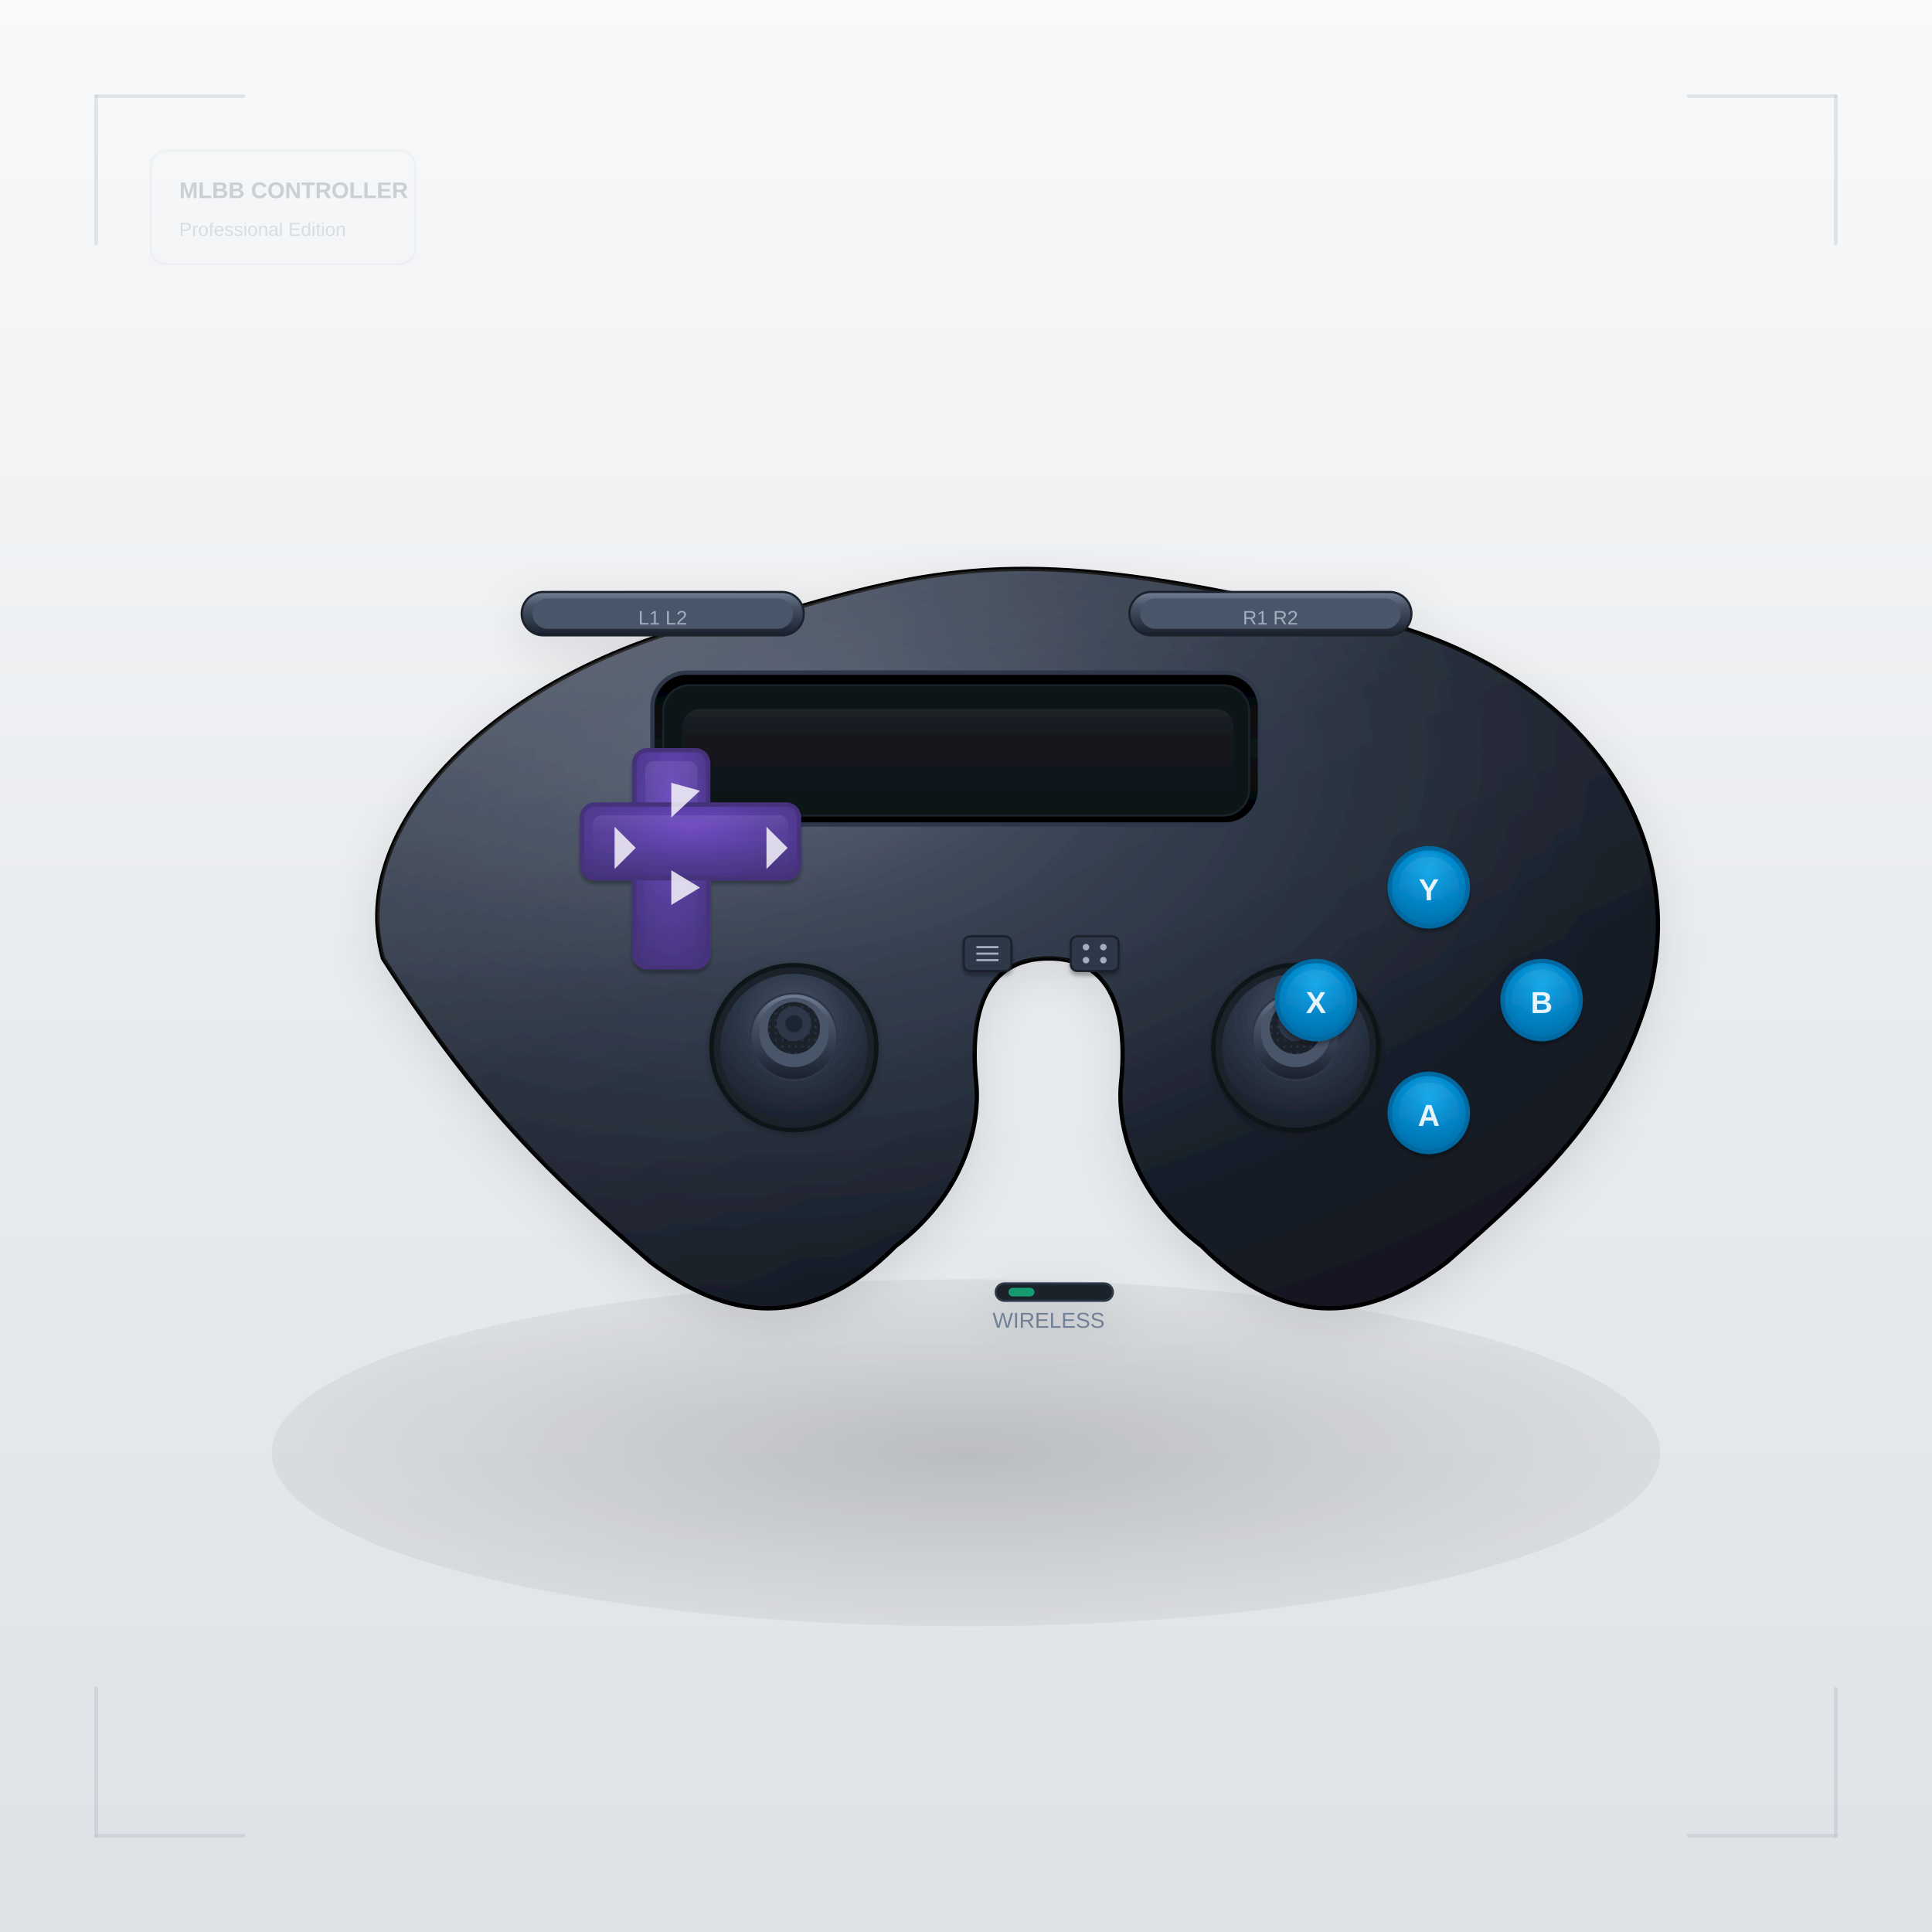
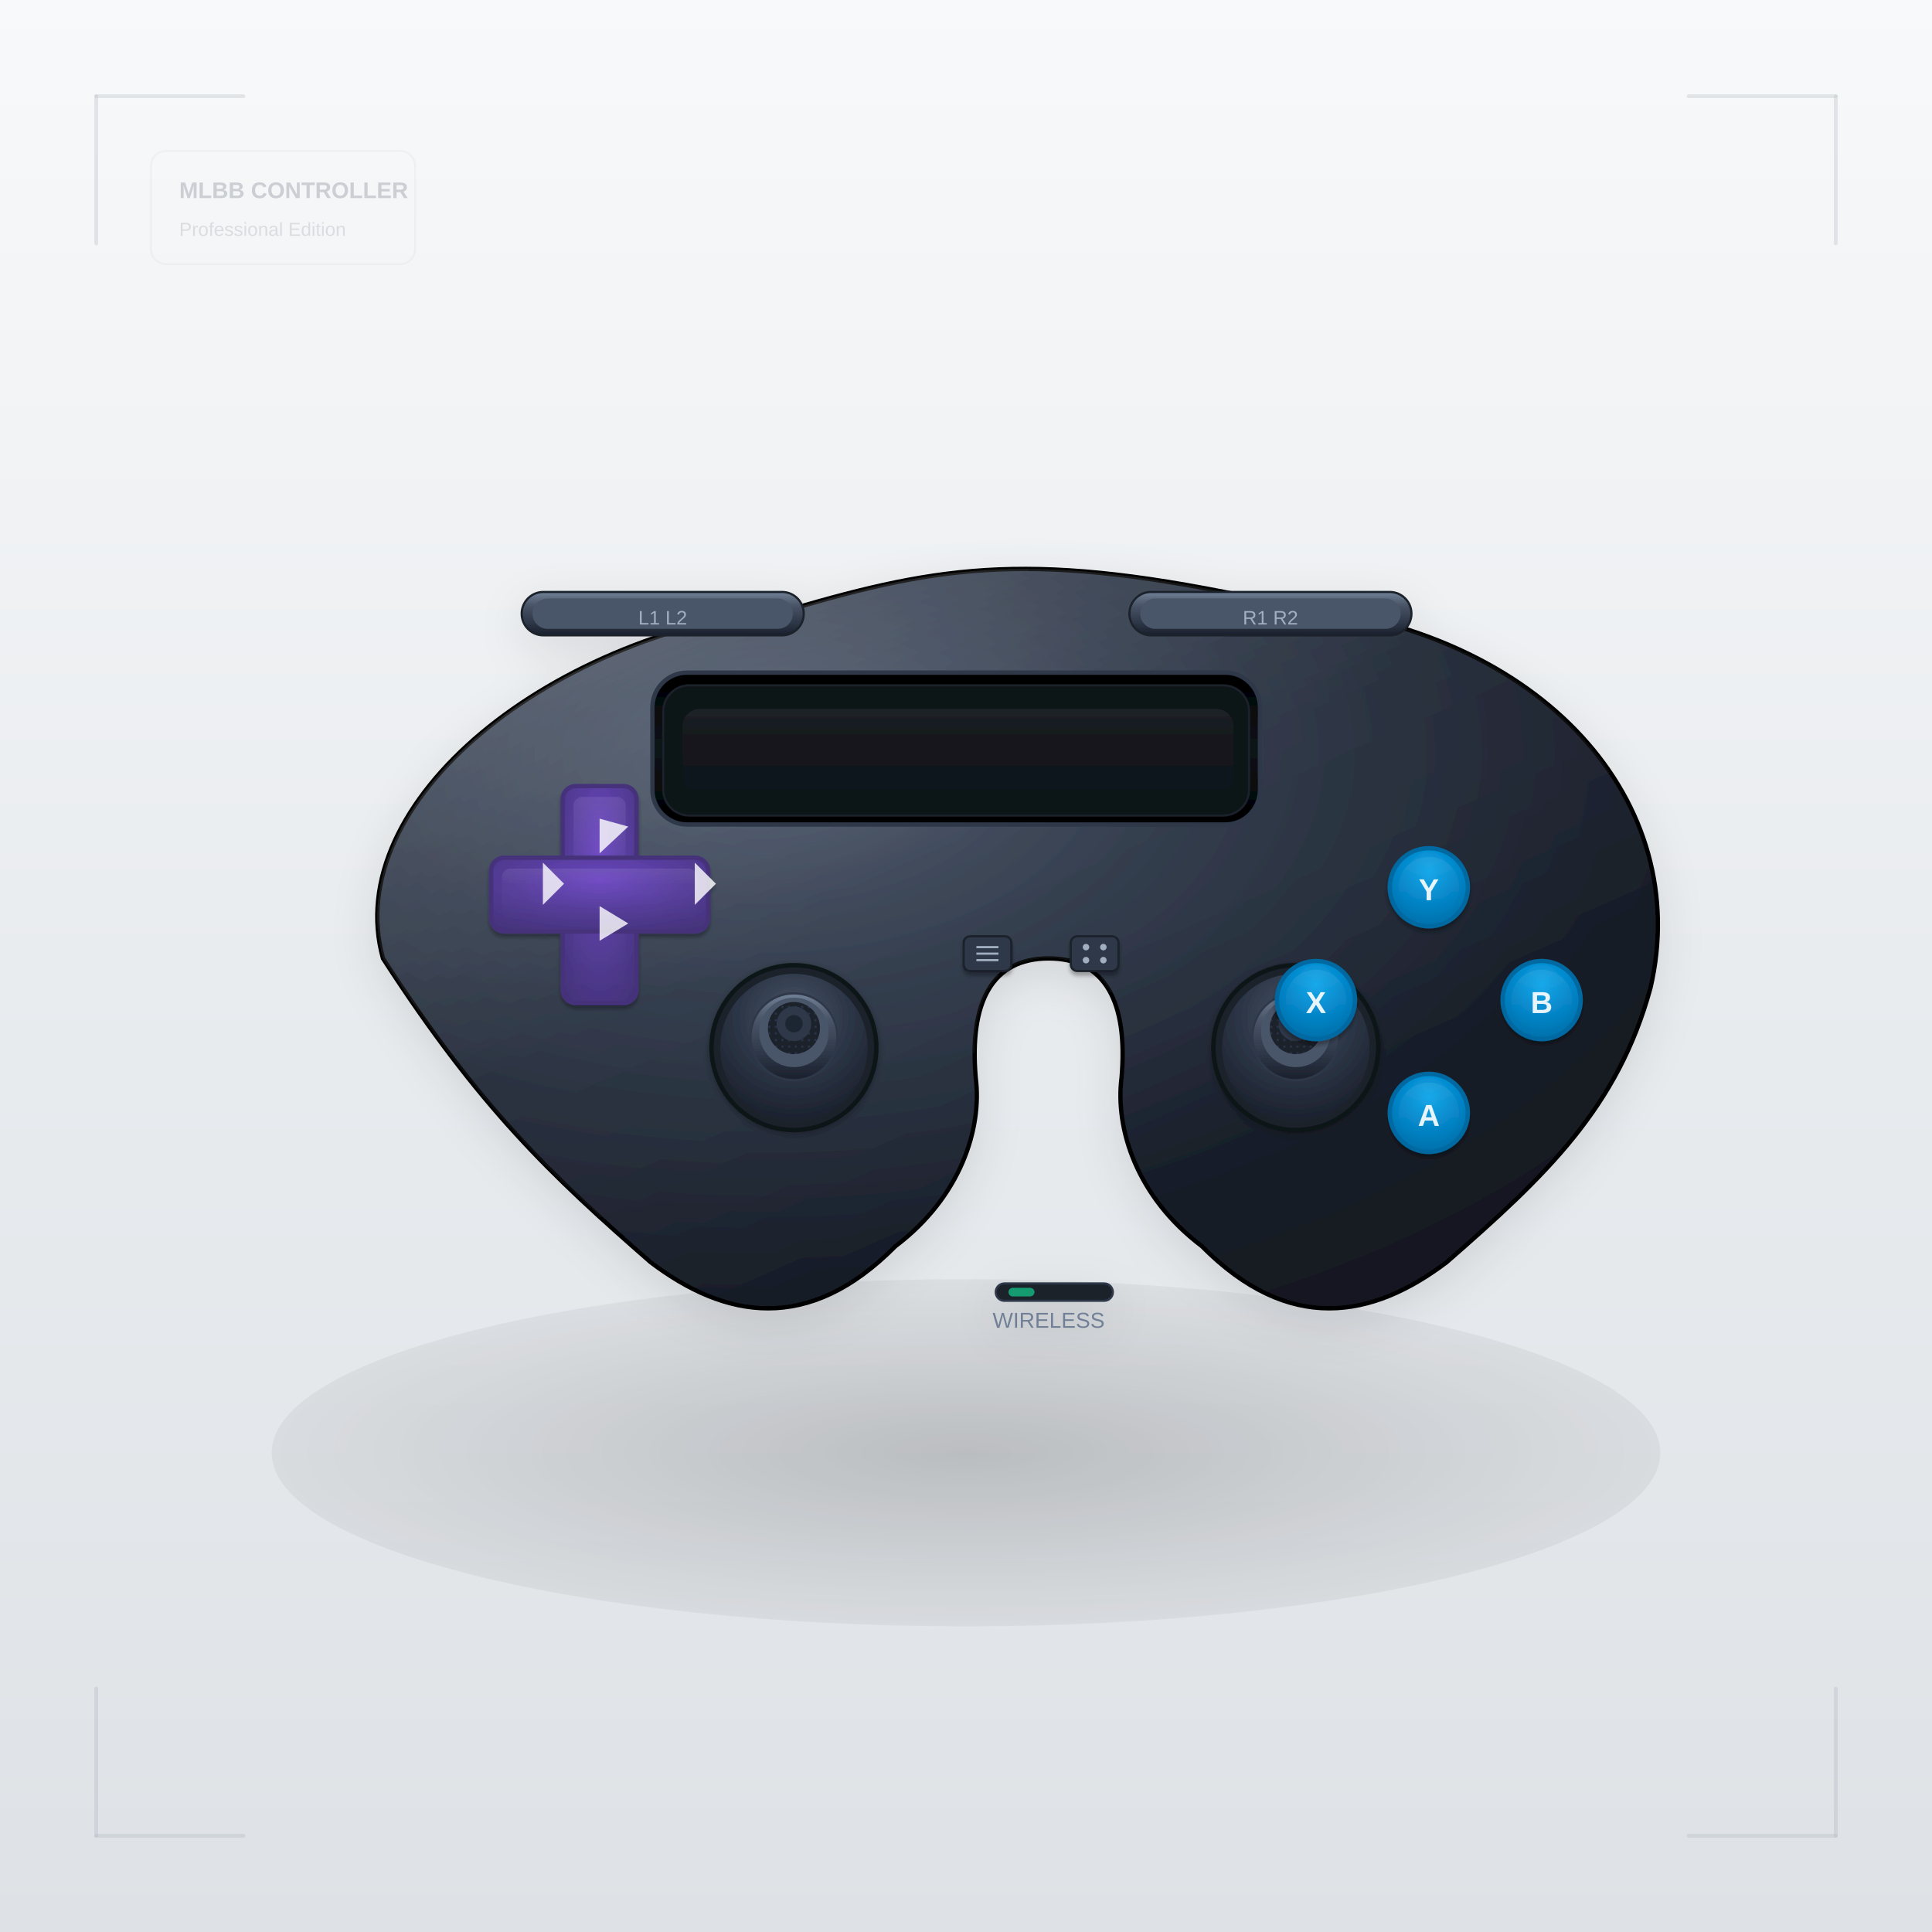
<svg xmlns="http://www.w3.org/2000/svg" width="1024" height="1024" viewBox="0 0 1024 1024">
  <defs>
    <linearGradient id="subtle-bg" x1="0" y1="0" x2="0" y2="1">
      <stop offset="0%" stop-color="#F8F9FA" />
      <stop offset="50%" stop-color="#E9ECEF" />
      <stop offset="100%" stop-color="#DEE2E6" />
    </linearGradient>
    <radialGradient id="realistic-body" cx="0.3" cy="0.25" r="1.1">
      <stop offset="0%" stop-color="#4A5568" />
      <stop offset="30%" stop-color="#2D3748" />
      <stop offset="60%" stop-color="#1A202C" />
      <stop offset="100%" stop-color="#0F1419" />
    </radialGradient>
    <linearGradient id="natural-lighting" x1="0" y1="0" x2="0.6" y2="0.8">
      <stop offset="0%" stop-color="rgba(255,255,255,0.4)" />
      <stop offset="25%" stop-color="rgba(255,255,255,0.2)" />
      <stop offset="60%" stop-color="rgba(255,255,255,0.05)" />
      <stop offset="100%" stop-color="rgba(0,0,0,0.1)" />
    </linearGradient>
    <radialGradient id="dpad-material" cx="0.5" cy="0.3" r="0.8">
      <stop offset="0%" stop-color="#6B46C1" />
      <stop offset="50%" stop-color="#553C9A" />
      <stop offset="100%" stop-color="#44337A" />
    </radialGradient>
    <radialGradient id="button-material" cx="0.5" cy="0.3" r="0.8">
      <stop offset="0%" stop-color="#0EA5E9" />
      <stop offset="50%" stop-color="#0284C7" />
      <stop offset="100%" stop-color="#0369A1" />
    </radialGradient>
    <radialGradient id="floor-shadow" cx="0.5" cy="0.5" r="0.8">
      <stop offset="0%" stop-color="rgba(0,0,0,0.3)" />
      <stop offset="40%" stop-color="rgba(0,0,0,0.15)" />
      <stop offset="70%" stop-color="rgba(0,0,0,0.05)" />
      <stop offset="100%" stop-color="rgba(0,0,0,0)" />
    </radialGradient>
    <filter id="realistic-shadow" x="-50%" y="-30%" width="200%" height="200%">
      <feDropShadow dx="0" dy="29" stdDeviation="40" flood-color="#000000" flood-opacity="0.4" />
      <feDropShadow dx="0" dy="14" stdDeviation="23" flood-color="#000000" flood-opacity="0.2" />
      <feDropShadow dx="0" dy="7" stdDeviation="12" flood-color="#000000" flood-opacity="0.1" />
    </filter>
    <filter id="button-depth" x="-30%" y="-30%" width="160%" height="160%">
      <feDropShadow dx="0" dy="5" stdDeviation="4" flood-color="#000000" flood-opacity="0.6" />
      <feDropShadow dx="0" dy="2" stdDeviation="1" flood-color="#000000" flood-opacity="0.3" />
    </filter>
    <filter id="stick-shadow" x="-40%" y="-40%" width="180%" height="180%">
      <feDropShadow dx="0" dy="4" stdDeviation="5" flood-color="#000000" flood-opacity="0.5" />
      <feDropShadow dx="0" dy="1" stdDeviation="2" flood-color="#000000" flood-opacity="0.3" />
    </filter>
    <radialGradient id="stick-texture" cx="0.5" cy="0.3" r="0.9">
      <stop offset="0%" stop-color="#4A5568" />
      <stop offset="40%" stop-color="#2D3748" />
      <stop offset="80%" stop-color="#1A202C" />
      <stop offset="100%" stop-color="#0F1419" />
    </radialGradient>
    <pattern id="rubber-pattern" patternUnits="userSpaceOnUse" width="3.5" height="3.5">
      <rect width="3.5" height="3.5" fill="#1A202C" />
      <circle cx="1.75" cy="1.75" r="0.7" fill="#2D3748" opacity="0.8" />
    </pattern>
    <linearGradient id="metal-trigger" x1="0" y1="0" x2="0" y2="1">
      <stop offset="0%" stop-color="#718096" />
      <stop offset="30%" stop-color="#4A5568" />
      <stop offset="70%" stop-color="#2D3748" />
      <stop offset="100%" stop-color="#1A202C" />
    </linearGradient>
    <linearGradient id="screen-material" x1="0" y1="0" x2="0" y2="1">
      <stop offset="0%" stop-color="#000000" />
      <stop offset="50%" stop-color="#0F1419" />
      <stop offset="100%" stop-color="#000000" />
    </linearGradient>
    <linearGradient id="plastic-highlight" x1="0" y1="0" x2="0" y2="1">
      <stop offset="0%" stop-color="rgba(255,255,255,0.3)" />
      <stop offset="30%" stop-color="rgba(255,255,255,0.1)" />
      <stop offset="100%" stop-color="rgba(255,255,255,0)" />
    </linearGradient>
  </defs>
  <rect width="1024" height="1024" fill="url(#subtle-bg)" />
  <ellipse cx="512" cy="770" rx="368" ry="92" fill="url(#floor-shadow)" opacity="0.6" />
  <g id="realistic-controller" filter="url(#realistic-shadow)">
    <g id="controller-body">
      <path d="         M203,508         C180,425.75 291,333.75 425.75,321         C505.5,298 555.8,292.25 683,321         C818.75,333.75 897.75,425.75 874.75,523.75         C857.5,587 819.5,623 766.75,669         C727.5,698.75 683.25,707.25 637,660.5         C602.5,634.5 591,598.25 594.45,571.25         C597.9,531 585.75,508 555.8,508         C525.85,508 513.7,531 517.15,571.25         C520.6,598.25 509.1,634.5 474.6,660.5         C428.35,707.25 384.1,698.75 344.85,669         C292.1,623 254.1,587 203,508         Z" fill="url(#realistic-body)" stroke="#000000" stroke-width="2.3" />
      <path d="         M203,508         C180,425.75 291,333.75 425.75,321         C505.5,298 555.8,292.25 683,321         C818.75,333.75 897.75,425.75 874.75,523.75         C857.5,587 819.5,623 766.75,669         C727.5,698.75 683.25,707.25 637,660.5         C602.5,634.5 591,598.25 594.45,571.25         C597.9,531 585.75,508 555.8,508         C525.85,508 513.7,531 517.15,571.25         C520.6,598.25 509.1,634.5 474.6,660.5         C428.35,707.25 384.1,698.75 344.85,669         C292.1,623 254.1,587 203,508         Z" fill="url(#natural-lighting)" opacity="0.7" />
    </g>
    <g id="center-touchpad">
      <rect x="345.8" y="356.5" width="322" height="80.5" rx="18.4" fill="url(#screen-material)" stroke="#2D3748" stroke-width="2.3" />
      <rect x="351.55" y="363.25" width="310.5" height="69" rx="13.8" fill="#0F1419" stroke="#1A202C" stroke-width="1.15" />
      <rect x="361.75" y="375.75" width="292.1" height="46" rx="9.2" fill="url(#plastic-highlight)" opacity="0.2" />
    </g>
    <g id="realistic-sticks">
      <g filter="url(#stick-shadow)">
        <circle cx="420.8" cy="555.25" r="43.7" fill="#1A202C" stroke="#0F1419" stroke-width="2.3" />
        <circle cx="420.8" cy="555.25" r="39.1" fill="url(#stick-texture)" />
        <circle cx="420.8" cy="549.5" r="23" fill="url(#metal-trigger)" stroke="#2D3748" stroke-width="1.15" />
        <circle cx="420.8" cy="547.2" r="18.4" fill="#4A5568" />
        <circle cx="420.8" cy="544.9" r="13.8" fill="url(#rubber-pattern)" />
        <circle cx="420.8" cy="542.6" r="9.2" fill="#2D3748" />
        <circle cx="420.8" cy="542.6" r="4.6" fill="#1A202C" opacity="0.8" />
      </g>
      <g filter="url(#stick-shadow)">
        <circle cx="686.8" cy="555.25" r="43.7" fill="#1A202C" stroke="#0F1419" stroke-width="2.3" />
        <circle cx="686.8" cy="555.25" r="39.1" fill="url(#stick-texture)" />
        <circle cx="686.8" cy="549.5" r="23" fill="url(#metal-trigger)" stroke="#2D3748" stroke-width="1.15" />
        <circle cx="686.8" cy="547.2" r="18.4" fill="#4A5568" />
        <circle cx="686.8" cy="544.9" r="13.8" fill="url(#rubber-pattern)" />
        <circle cx="686.8" cy="542.6" r="9.2" fill="#2D3748" />
        <circle cx="686.8" cy="542.6" r="4.6" fill="#1A202C" opacity="0.8" />
      </g>
    </g>
    <g id="shoulder-triggers">
      <rect x="276.5" y="313.75" width="149.5" height="23" rx="11.5" fill="url(#metal-trigger)" stroke="#1A202C" stroke-width="1.15" />
      <rect x="282.25" y="317.2" width="138" height="16.1" rx="8.05" fill="#4A5568" />
      <text x="351.25" y="331" text-anchor="middle" fill="#A0AEC0" font-family="Arial" font-size="10.35">L1  L2</text>
      <rect x="598.6" y="313.75" width="149.5" height="23" rx="11.5" fill="url(#metal-trigger)" stroke="#1A202C" stroke-width="1.15" />
      <rect x="604.35" y="317.2" width="138" height="16.1" rx="8.05" fill="#4A5568" />
      <text x="673.35" y="331" text-anchor="middle" fill="#A0AEC0" font-family="Arial" font-size="10.35">R1  R2</text>
    </g>
    <g id="realistic-buttons">
      <g id="realistic-dpad" filter="url(#button-depth)">
-         <rect x="336.25" y="397.65" width="39.1" height="115" rx="6.9" fill="url(#dpad-material)" stroke="#44337A" stroke-width="2.3" />
-         <rect x="342" y="403.4" width="27.6" height="103.5" rx="4.6" fill="url(#plastic-highlight)" opacity="0.3" />
-         <rect x="308.5" y="426.4" width="115" height="39.1" rx="6.9" fill="url(#dpad-material)" stroke="#44337A" stroke-width="2.3" />
-         <rect x="314.25" y="432.15" width="103.5" height="27.6" rx="4.6" fill="url(#plastic-highlight)" opacity="0.3" />
-         <polygon points="355.8,414.9 371,419.1 355.8,433.3" fill="rgba(255,255,255,0.8)" />
-         <polygon points="355.8,479.65 371,470.45 355.8,461.25" fill="rgba(255,255,255,0.8)" />
-         <polygon points="325.75,438.2 336.95,449.4 325.75,460.6" fill="rgba(255,255,255,0.8)" />
-         <polygon points="406.25,438.2 417.45,449.4 406.25,460.6" fill="rgba(255,255,255,0.8)" />
+         <rect x="298.25" y="416.65" width="39.1" height="115" rx="6.9" fill="url(#dpad-material)" stroke="#44337A" stroke-width="2.3" />
+         <rect x="304" y="422.4" width="27.6" height="103.5" rx="4.6" fill="url(#plastic-highlight)" opacity="0.3" />
+         <rect x="260.3" y="454.6" width="115" height="39.1" rx="6.9" fill="url(#dpad-material)" stroke="#44337A" stroke-width="2.3" />
+         <rect x="266.05" y="460.35" width="103.5" height="27.6" rx="4.6" fill="url(#plastic-highlight)" opacity="0.3" />
+         <polygon points="317.8,433.9 333,438.1 317.8,452.3" fill="rgba(255,255,255,0.8)" />
+         <polygon points="317.8,498.65 333,489.45 317.8,480.25" fill="rgba(255,255,255,0.8)" />
+         <polygon points="287.75,457.2 298.95,468.4 287.75,479.6" fill="rgba(255,255,255,0.8)" />
+         <polygon points="368.25,457.2 379.45,468.4 368.25,479.6" fill="rgba(255,255,255,0.8)" />
      </g>
      <g id="action-buttons" filter="url(#button-depth)">
        <circle cx="757.3" cy="470.25" r="20.7" fill="url(#button-material)" stroke="#0369A1" stroke-width="2.3" />
        <circle cx="757.3" cy="470.25" r="16.1" fill="url(#plastic-highlight)" opacity="0.3" />
        <text x="757.3" y="477.15" text-anchor="middle" fill="rgba(255,255,255,0.9)" font-family="Arial" font-size="16.1" font-weight="bold">Y</text>
        <circle cx="697.5" cy="530.05" r="20.7" fill="url(#button-material)" stroke="#0369A1" stroke-width="2.3" />
        <circle cx="697.5" cy="530.05" r="16.1" fill="url(#plastic-highlight)" opacity="0.3" />
        <text x="697.5" y="536.95" text-anchor="middle" fill="rgba(255,255,255,0.9)" font-family="Arial" font-size="16.1" font-weight="bold">X</text>
        <circle cx="757.3" cy="589.85" r="20.7" fill="url(#button-material)" stroke="#0369A1" stroke-width="2.3" />
        <circle cx="757.3" cy="589.85" r="16.1" fill="url(#plastic-highlight)" opacity="0.3" />
        <text x="757.3" y="596.75" text-anchor="middle" fill="rgba(255,255,255,0.9)" font-family="Arial" font-size="16.1" font-weight="bold">A</text>
        <circle cx="817.1" cy="530.05" r="20.7" fill="url(#button-material)" stroke="#0369A1" stroke-width="2.3" />
        <circle cx="817.1" cy="530.05" r="16.1" fill="url(#plastic-highlight)" opacity="0.3" />
        <text x="817.1" y="536.95" text-anchor="middle" fill="rgba(255,255,255,0.9)" font-family="Arial" font-size="16.1" font-weight="bold">B</text>
      </g>
      <g id="system-controls" filter="url(#button-depth)">
        <rect x="510.75" y="496.25" width="25.3" height="18.4" rx="3.45" fill="#2D3748" stroke="#1A202C" stroke-width="1.15" />
        <line x1="517.5" y1="502" x2="529.2" y2="502" stroke="#A0AEC0" stroke-width="1.15" />
        <line x1="517.5" y1="505.45" x2="529.2" y2="505.45" stroke="#A0AEC0" stroke-width="1.15" />
        <line x1="517.5" y1="508.9" x2="529.2" y2="508.9" stroke="#A0AEC0" stroke-width="1.15" />
        <rect x="567.55" y="496.25" width="25.3" height="18.4" rx="3.45" fill="#2D3748" stroke="#1A202C" stroke-width="1.15" />
        <circle cx="575.6" cy="502" r="1.725" fill="#A0AEC0" />
        <circle cx="584.8" cy="502" r="1.725" fill="#A0AEC0" />
        <circle cx="575.6" cy="508.9" r="1.725" fill="#A0AEC0" />
        <circle cx="584.8" cy="508.9" r="1.725" fill="#A0AEC0" />
      </g>
    </g>
    <g id="connectivity-status">
      <rect x="527.75" y="680.25" width="62.1" height="9.2" rx="4.6" fill="#1A202C" stroke="#2D3748" stroke-width="1.15" />
      <rect x="534.5" y="682.55" width="13.8" height="4.6" rx="2.3" fill="#10B981" opacity="0.8" />
      <text x="555.8" y="703.75" text-anchor="middle" fill="#718096" font-family="Arial" font-size="11.5">WIRELESS</text>
    </g>
  </g>
  <g id="minimal-branding" opacity="0.6">
    <rect x="50" y="50" width="80" height="2" rx="1" fill="#9CA3AF" opacity="0.4" />
    <rect x="50" y="50" width="2" height="80" rx="1" fill="#9CA3AF" opacity="0.4" />
    <rect x="894" y="50" width="80" height="2" rx="1" fill="#9CA3AF" opacity="0.4" />
    <rect x="972" y="50" width="2" height="80" rx="1" fill="#9CA3AF" opacity="0.4" />
    <rect x="50" y="972" width="80" height="2" rx="1" fill="#9CA3AF" opacity="0.4" />
    <rect x="50" y="894" width="2" height="80" rx="1" fill="#9CA3AF" opacity="0.4" />
    <rect x="894" y="972" width="80" height="2" rx="1" fill="#9CA3AF" opacity="0.4" />
    <rect x="972" y="894" width="2" height="80" rx="1" fill="#9CA3AF" opacity="0.4" />
    <g id="minimal-info" opacity="0.5">
      <rect x="80" y="80" width="140" height="60" rx="8" fill="rgba(255,255,255,0.1)" stroke="rgba(156,163,175,0.3)" stroke-width="1" />
      <text x="95" y="105" fill="#6B7280" font-family="Arial" font-size="12" font-weight="bold">MLBB CONTROLLER</text>
      <text x="95" y="125" fill="#9CA3AF" font-family="Arial" font-size="10">Professional Edition</text>
    </g>
  </g>
</svg>
